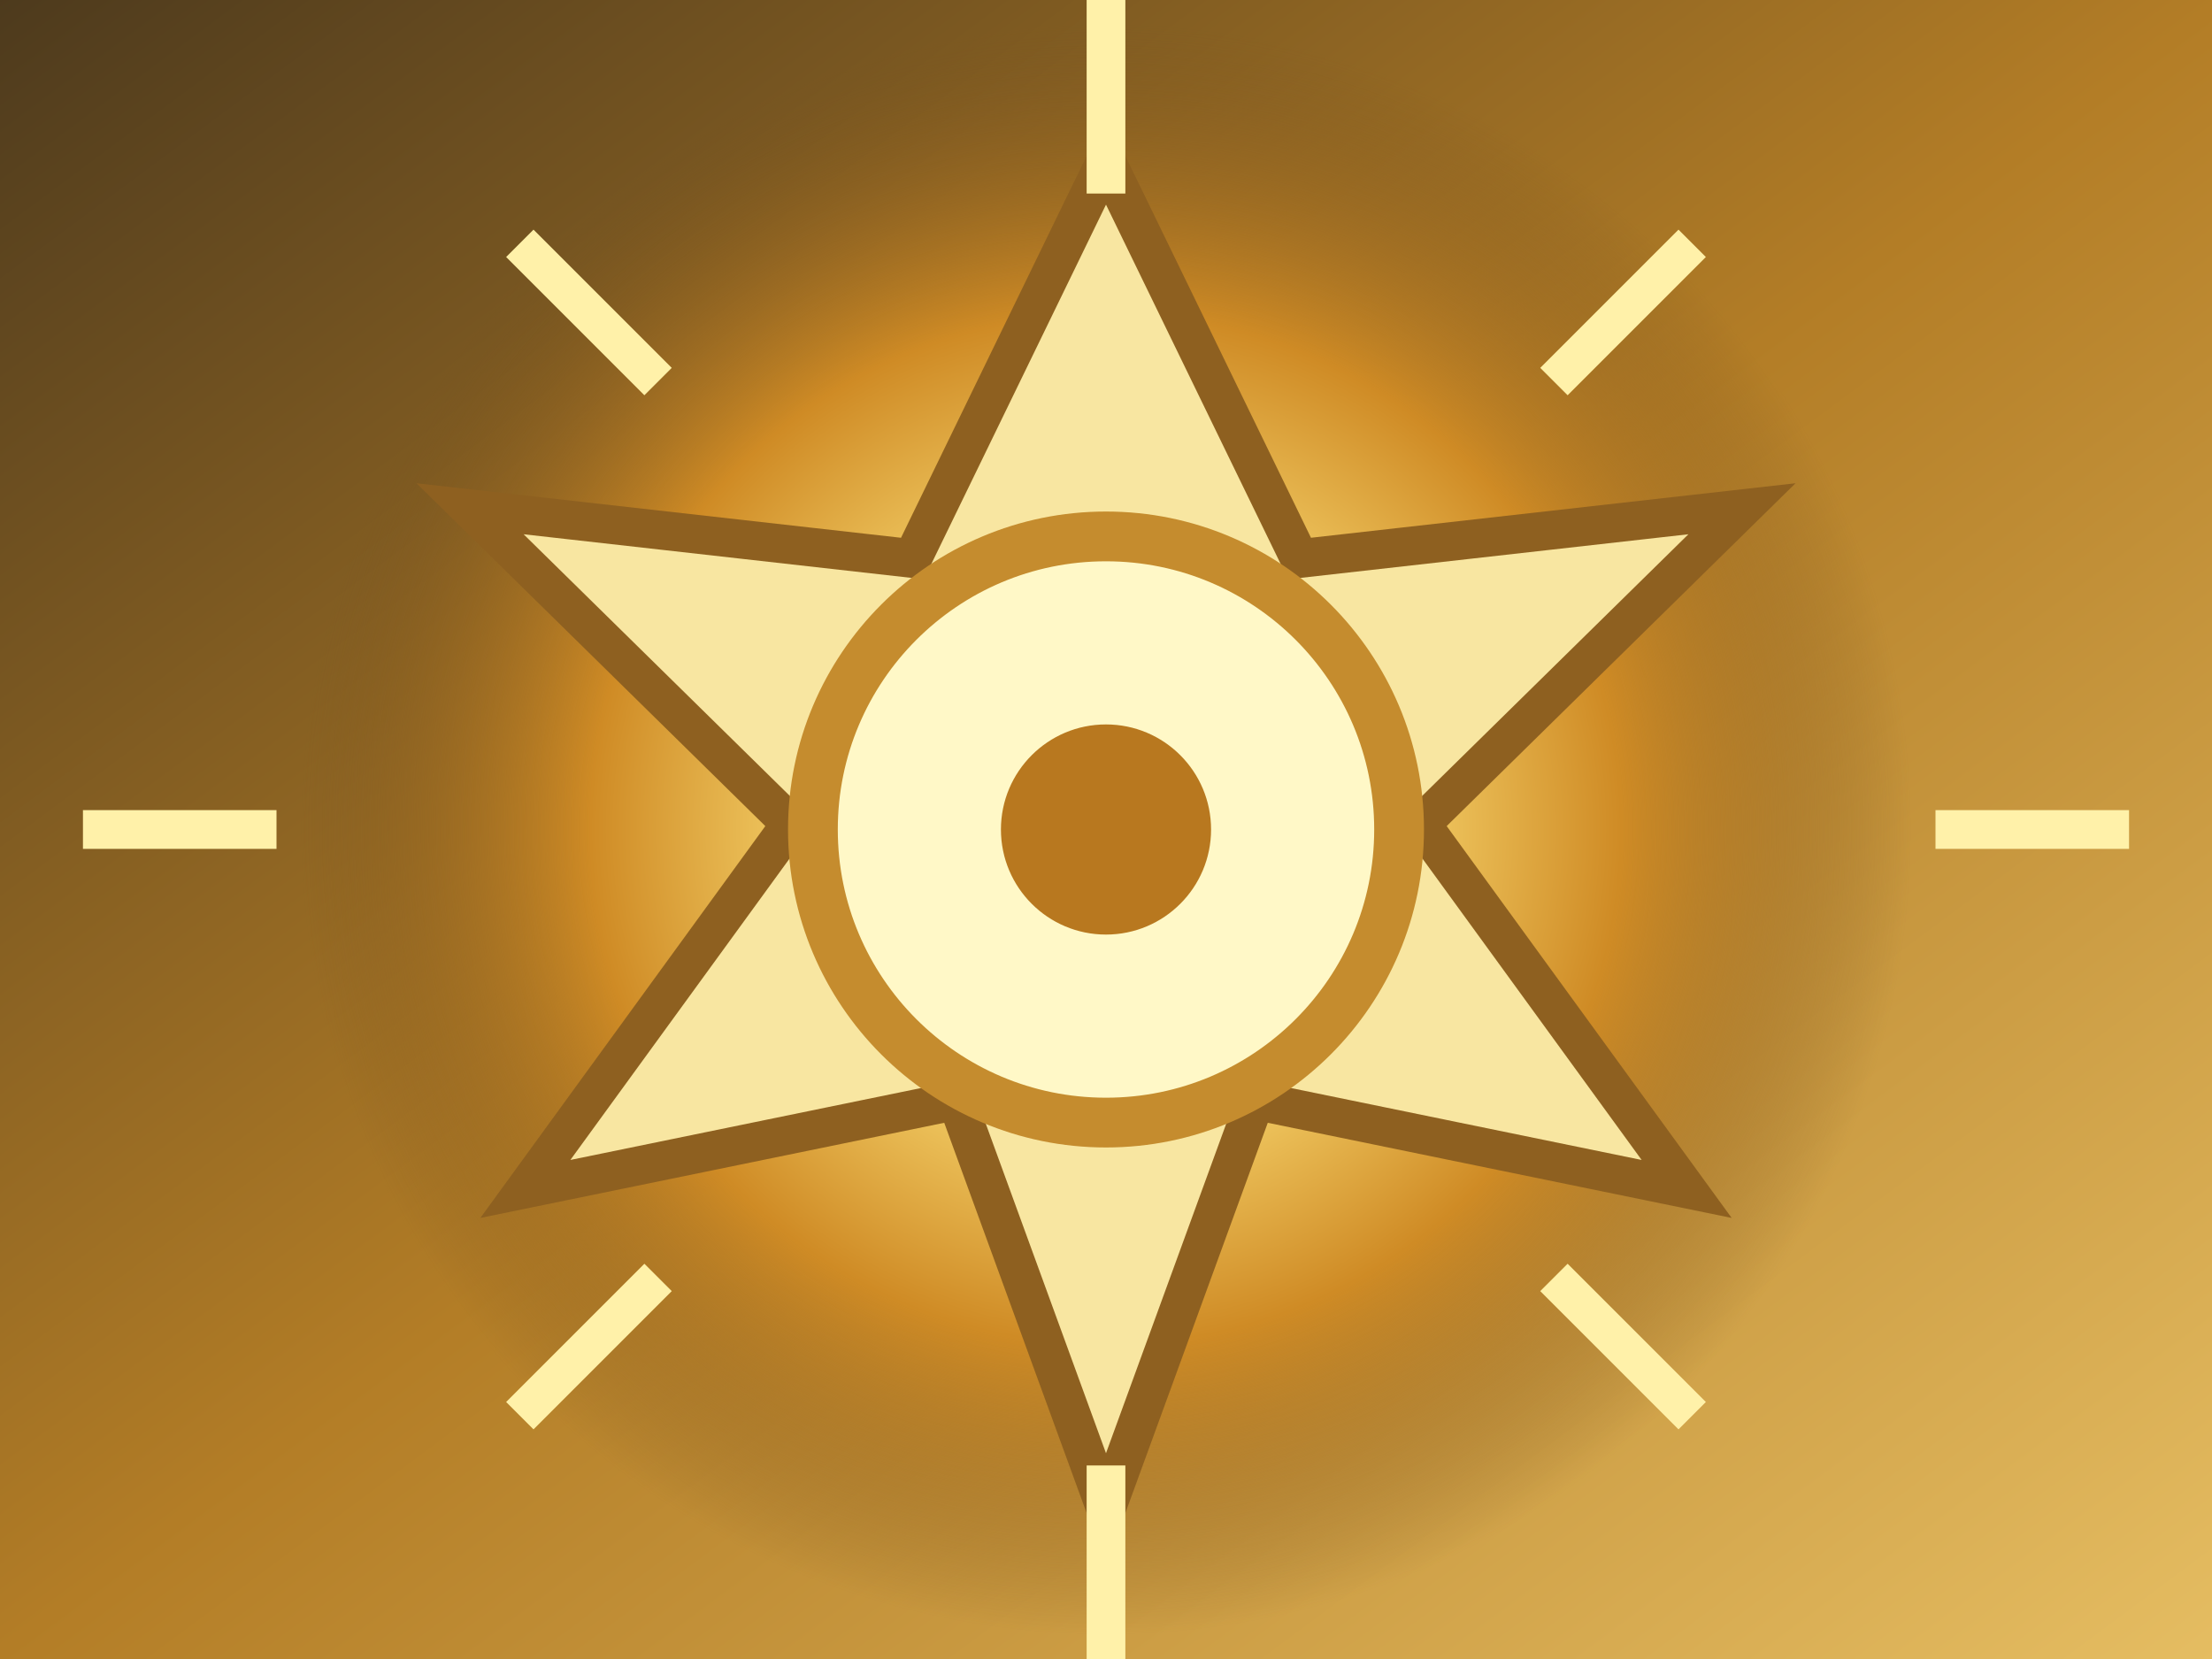
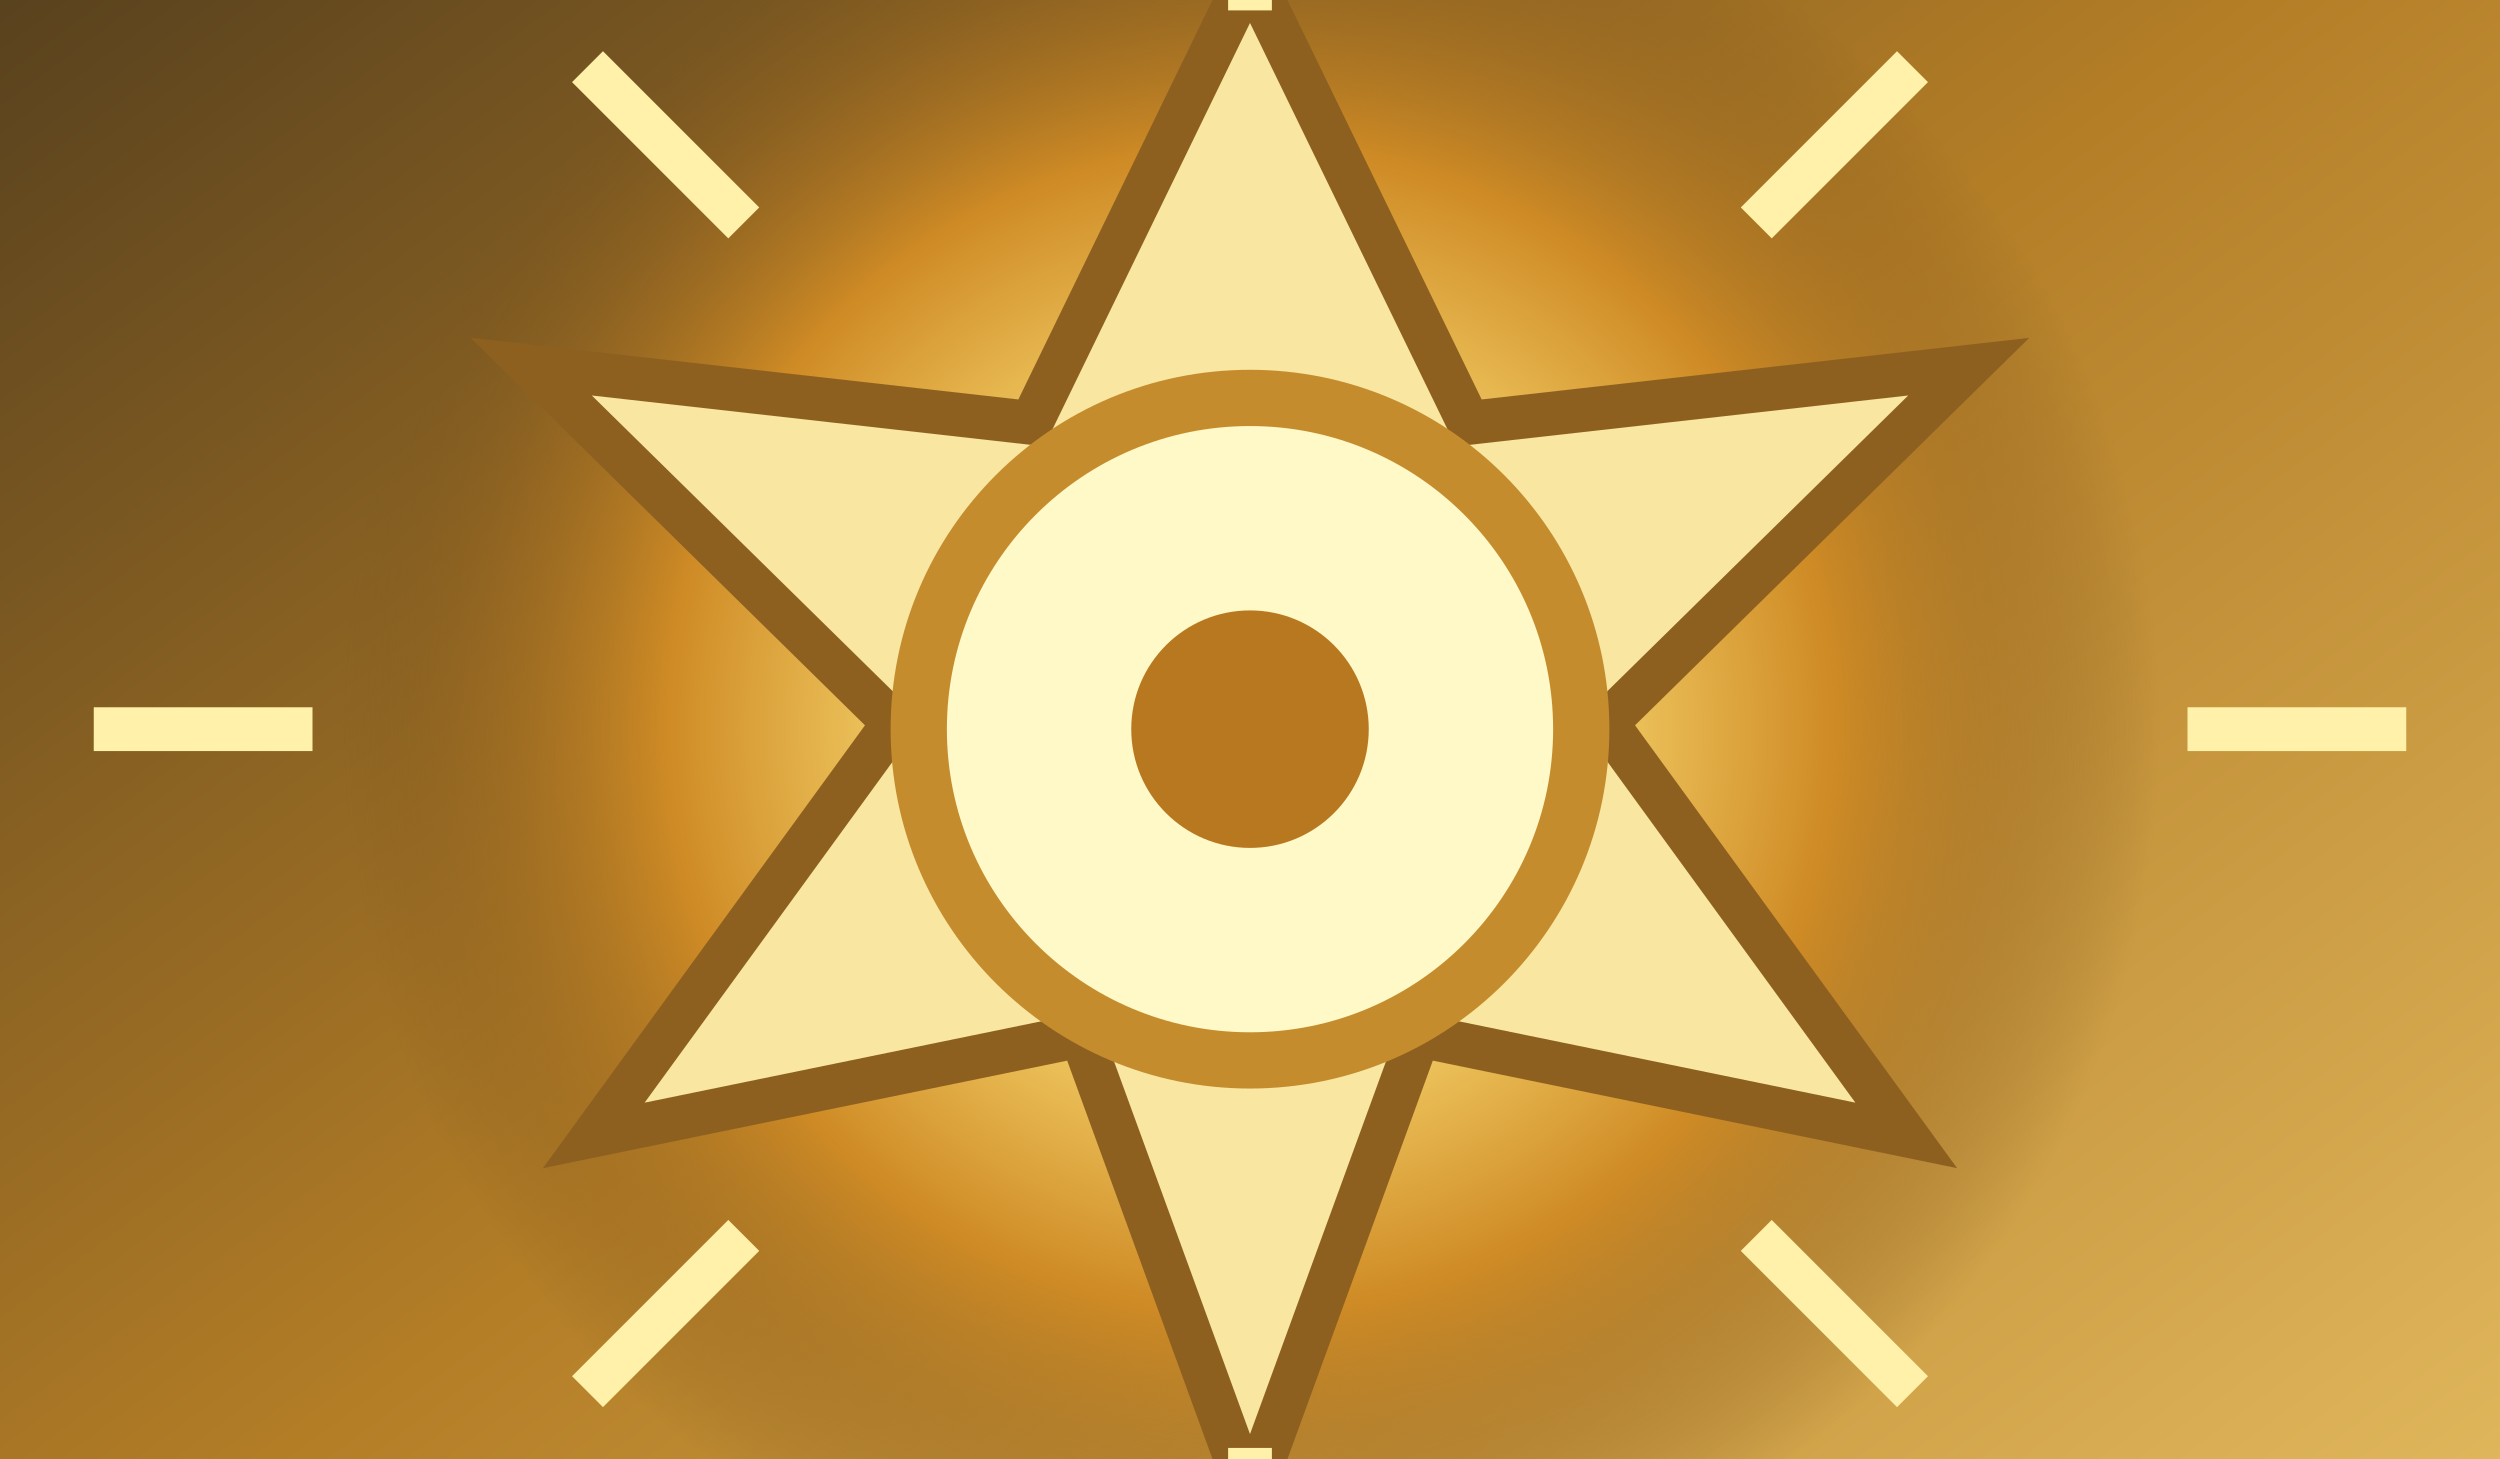
- <svg xmlns="http://www.w3.org/2000/svg" viewBox="0 0 400 300">
-   <defs>
-     <linearGradient id="b" y2="1">
-       <stop stop-color="#4d3a1d" />
-       <stop offset=".5" stop-color="#b37d26" />
-       <stop offset="1" stop-color="#e5bd62" />
-     </linearGradient>
-     <radialGradient id="g">
-       <stop stop-color="#fffbd5" />
-       <stop offset=".27" stop-color="#ffe47c" />
-       <stop offset=".64" stop-color="#cf8b25" />
-       <stop offset="1" stop-color="#76511e" stop-opacity="0" />
-     </radialGradient>
-   </defs>
-   <rect width="400" height="300" fill="url(#b)" />
-   <circle cx="200" cy="150" r="146" fill="url(#g)" />
-   <path d="M200 29l35 72 80-9-58 57 48 66-78-16-27 74-27-74-78 16 48-66-58-57 80 9z" fill="#f8e6a1" stroke="#8e6020" stroke-width="7" />
-   <circle cx="200" cy="150" r="53" fill="#fff8c7" stroke="#c58c2e" stroke-width="9" />
-   <circle cx="200" cy="150" r="19" fill="#b8781f" />
-   <path d="M200 0v35m0 230v35M50 150H15m370 0h-35M94 44l25 25m162 162l25 25m0-212l-25 25M119 231l-25 25" stroke="#fff1a9" stroke-width="7" />
+ <svg xmlns="http://www.w3.org/2000/svg" width="480" height="280" viewBox="0 0 480 280">
+   <g transform="translate(0 -40) scale(1.2)">
+     <defs>
+       <linearGradient id="b" y2="1">
+         <stop stop-color="#4d3a1d" />
+         <stop offset=".5" stop-color="#b37d26" />
+         <stop offset="1" stop-color="#e5bd62" />
+       </linearGradient>
+       <radialGradient id="g">
+         <stop stop-color="#fffbd5" />
+         <stop offset=".27" stop-color="#ffe47c" />
+         <stop offset=".64" stop-color="#cf8b25" />
+         <stop offset="1" stop-color="#76511e" stop-opacity="0" />
+       </radialGradient>
+     </defs>
+     <rect width="400" height="300" fill="url(#b)" />
+     <circle cx="200" cy="150" r="146" fill="url(#g)" />
+     <path d="M200 29l35 72 80-9-58 57 48 66-78-16-27 74-27-74-78 16 48-66-58-57 80 9z" fill="#f8e6a1" stroke="#8e6020" stroke-width="7" />
+     <circle cx="200" cy="150" r="53" fill="#fff8c7" stroke="#c58c2e" stroke-width="9" />
+     <circle cx="200" cy="150" r="19" fill="#b8781f" />
+     <path d="M200 0v35m0 230v35M50 150H15m370 0h-35M94 44l25 25m162 162l25 25m0-212l-25 25M119 231l-25 25" stroke="#fff1a9" stroke-width="7" />
+   </g>
</svg>
